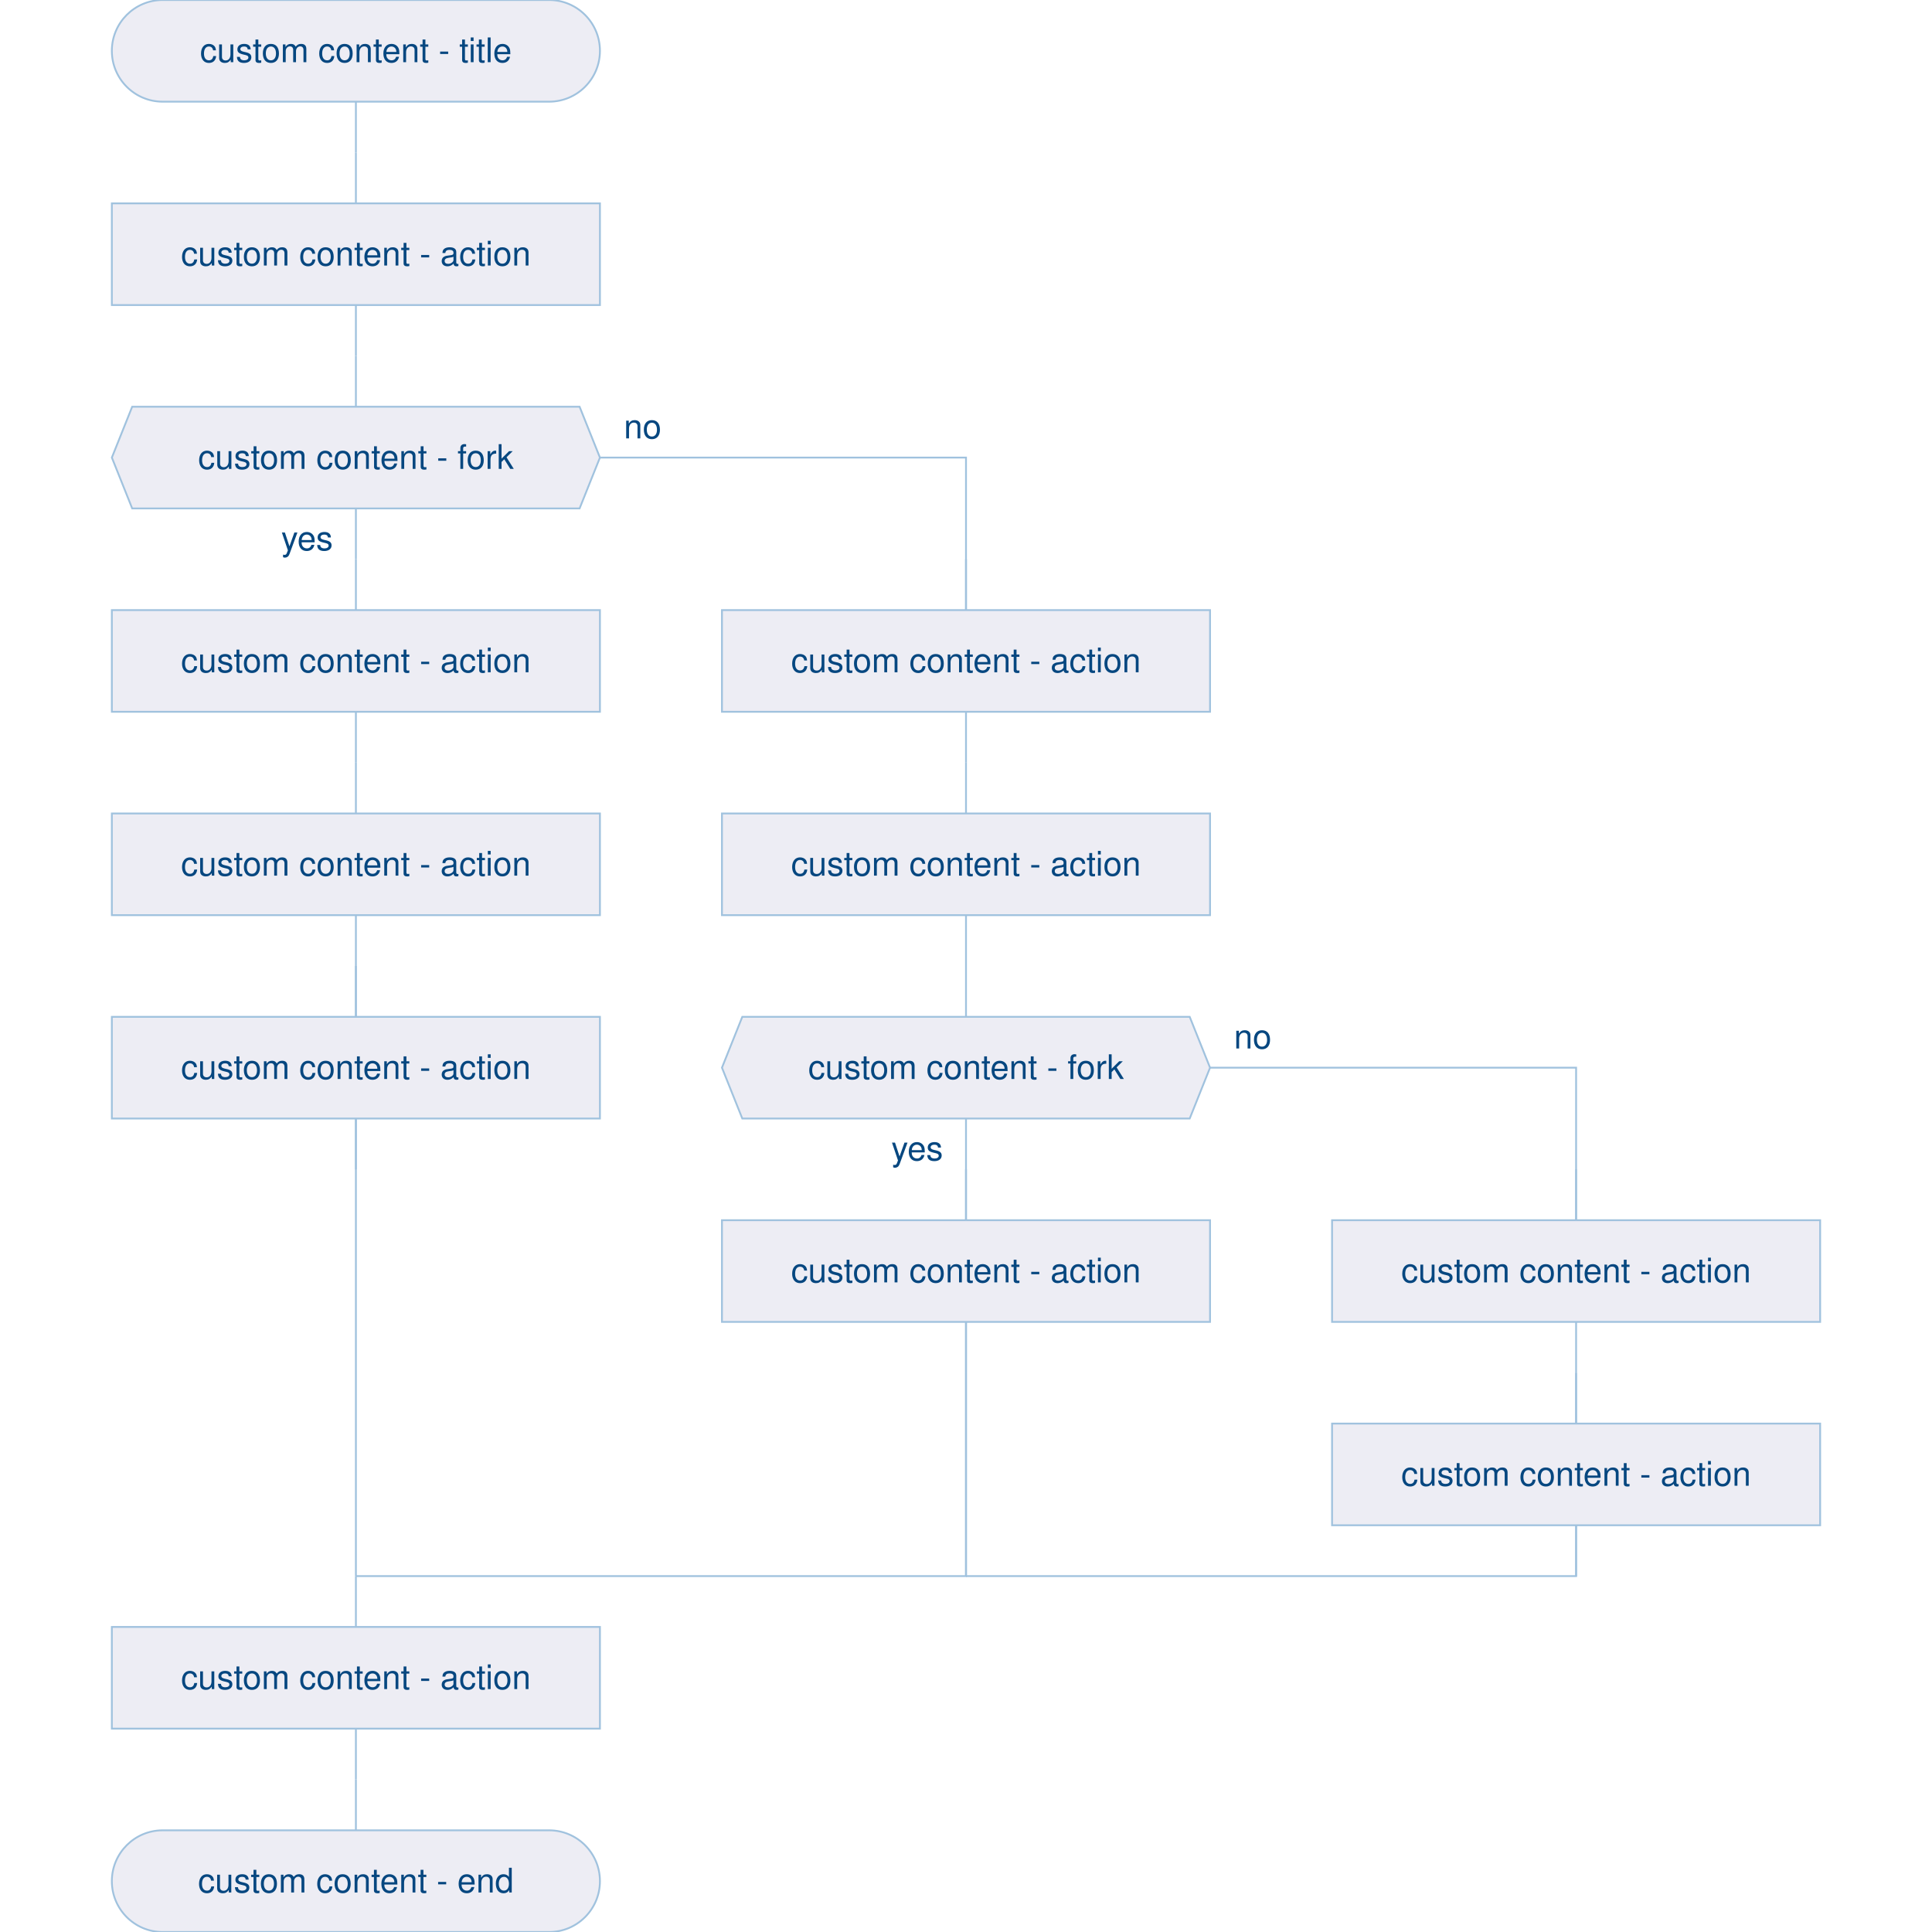
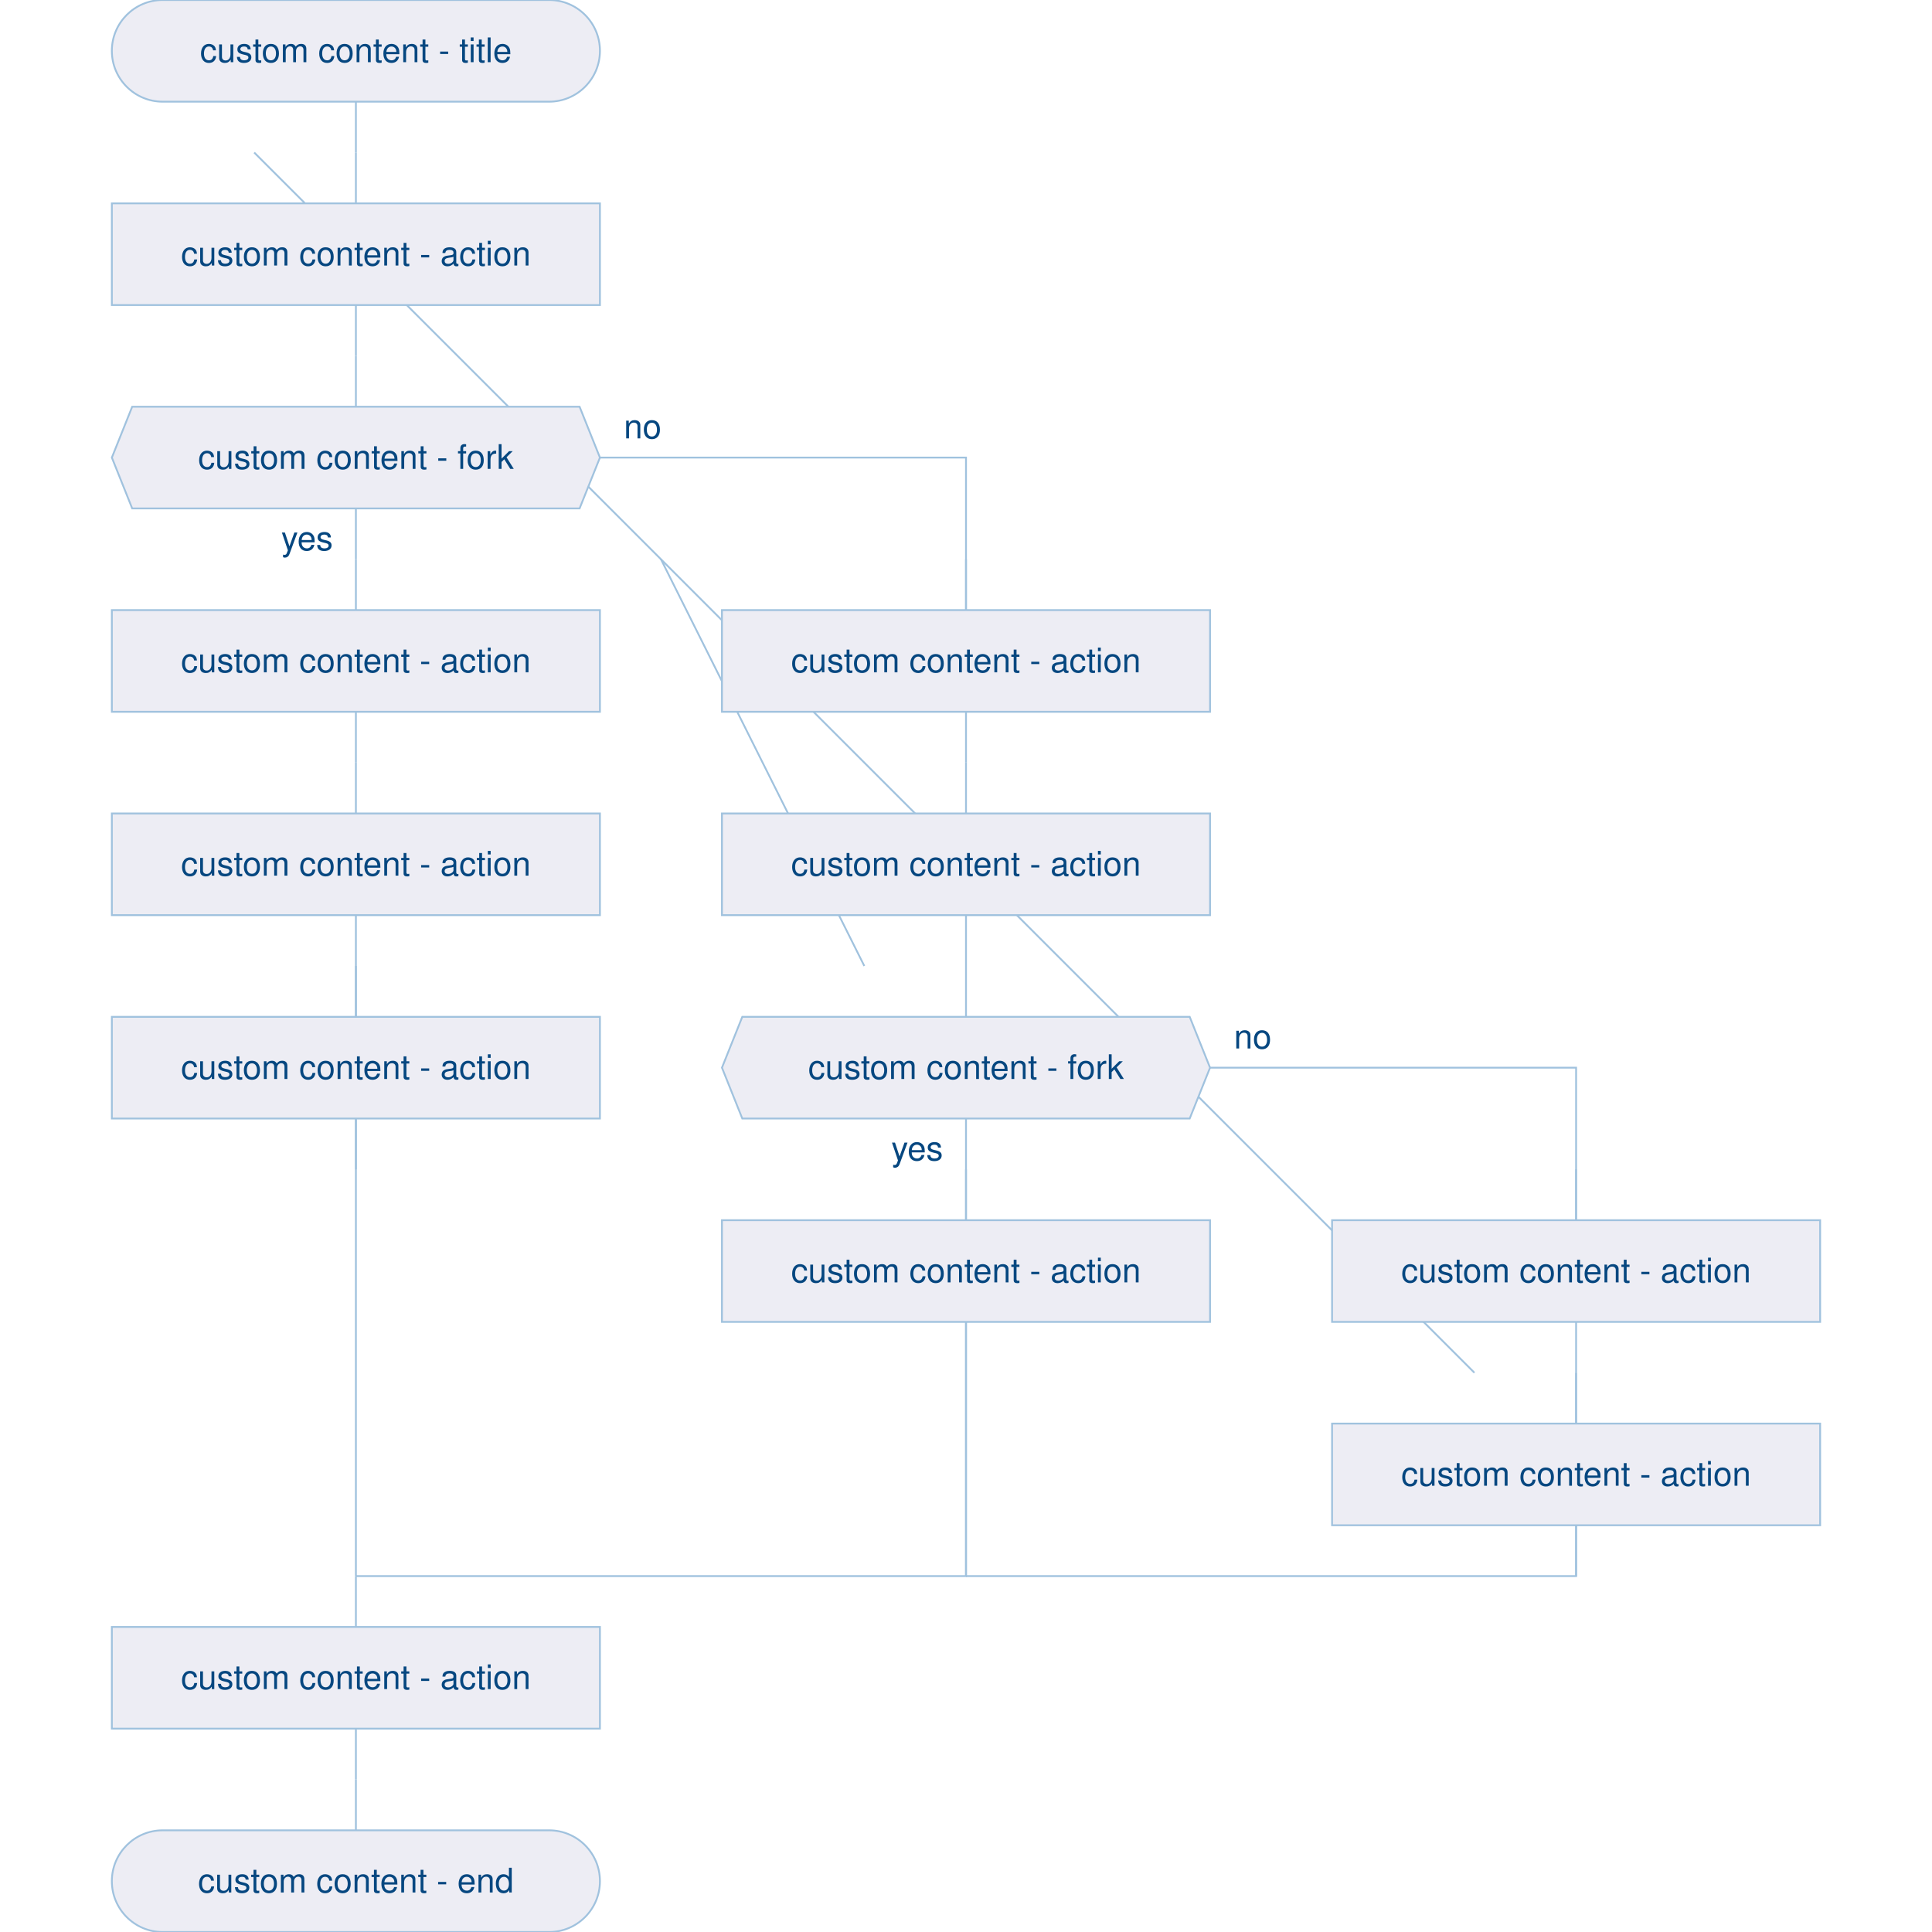
<svg xmlns="http://www.w3.org/2000/svg" font-size="1" viewBox="0.0 0.0 1000.0 1000.0" stroke="rgb(0,0,0)" width="1000" stroke-opacity="1" height="1000" version="1.1">
  <defs />
+   <g stroke-linejoin="miter" fill-opacity="0.0" fill="rgb(0,0,0)" stroke="rgb(160,194,222)" stroke-linecap="butt" stroke-miterlimit="10.0" stroke-opacity="1.0" stroke-width="0.94">
+     <path d="M 342.105,289.474 l 105.263,210.526 " />
+   </g>
+   <g stroke-linejoin="miter" fill-opacity="0.0" fill="rgb(0,0,0)" stroke="rgb(160,194,222)" stroke-linecap="butt" stroke-miterlimit="10.0" stroke-opacity="1.0" stroke-width="0.94">
+     <path d="M 131.579,78.947 l 631.579,631.579 " />
+   </g>
  <g stroke-linejoin="miter" fill-opacity="1.0" fill="rgb(237,237,244)" stroke="rgb(160,194,222)" stroke-linecap="butt" stroke-miterlimit="10.0" stroke-opacity="1.0" stroke-width="0.94">
    <path d="M 310.526,973.684 h 0 c 0,-14.534 -11.782,-26.316 -26.316 -26.316h -200 c -14.534,-0 -26.316,11.782 -26.316 26.316h 0 c -0,14.534 11.782,26.316 26.316 26.316h 200 c 14.534,0 26.316,-11.782 26.316 -26.316Z" />
  </g>
  <g stroke-linejoin="miter" fill-opacity="1.0" font-size="17.544px" fill="rgb(6,71,128)" stroke="rgb(0,0,0)" font-weight="300" font-family="helvetica" stroke-linecap="butt" stroke-miterlimit="10.0" stroke-opacity="1.0" stroke-width="3.761">
    <text transform="matrix(1,0,0,1,184.2105,973.6842)" stroke="none" dominant-baseline="middle" text-anchor="middle">custom content - end</text>
  </g>
  <g stroke-linejoin="miter" fill-opacity="0.0" fill="rgb(0,0,0)" stroke="rgb(160,194,222)" stroke-linecap="butt" stroke-miterlimit="10.0" stroke-opacity="1.0" stroke-width="0.94">
    <path d="M 184.21,921.053 v 26.316 " />
  </g>
  <g stroke-linejoin="miter" fill-opacity="1.0" fill="rgb(237,237,244)" stroke="rgb(160,194,222)" stroke-linecap="butt" stroke-miterlimit="10.0" stroke-opacity="1.0" stroke-width="0.94">
    <path d="M 57.895,842.105 h 252.632 v 52.632 h -252.632 v -52.632 Z" />
  </g>
  <g stroke-linejoin="miter" fill-opacity="1.0" font-size="17.544px" fill="rgb(6,71,128)" stroke="rgb(0,0,0)" font-weight="300" font-family="helvetica" stroke-linecap="butt" stroke-miterlimit="10.0" stroke-opacity="1.0" stroke-width="3.761">
    <text transform="matrix(1,0,0,1,184.2105,868.4211)" stroke="none" dominant-baseline="middle" text-anchor="middle">custom content - action</text>
  </g>
  <g stroke-linejoin="miter" fill-opacity="0.0" fill="rgb(0,0,0)" stroke="rgb(160,194,222)" stroke-linecap="butt" stroke-miterlimit="10.0" stroke-opacity="1.0" stroke-width="0.94">
    <path d="M 184.21,894.737 v 26.316 " />
  </g>
  <g stroke-linejoin="miter" fill-opacity="0.0" fill="rgb(0,0,0)" stroke="rgb(160,194,222)" stroke-linecap="butt" stroke-miterlimit="10.0" stroke-opacity="1.0" stroke-width="0.94">
    <path d="M 500,710.526 v 105.263 h -315.789 " />
  </g>
  <g stroke-linejoin="miter" fill-opacity="0.0" fill="rgb(0,0,0)" stroke="rgb(160,194,222)" stroke-linecap="butt" stroke-miterlimit="10.0" stroke-opacity="1.0" stroke-width="0.94">
    <path d="M 815.789,710.526 v 105.263 h -315.789 " />
  </g>
  <g stroke-linejoin="miter" fill-opacity="1.0" fill="rgb(237,237,244)" stroke="rgb(160,194,222)" stroke-linecap="butt" stroke-miterlimit="10.0" stroke-opacity="1.0" stroke-width="0.94">
    <path d="M 689.474,736.842 h 252.632 v 52.632 h -252.632 v -52.632 Z" />
  </g>
  <g stroke-linejoin="miter" fill-opacity="1.0" font-size="17.544px" fill="rgb(6,71,128)" stroke="rgb(0,0,0)" font-weight="300" font-family="helvetica" stroke-linecap="butt" stroke-miterlimit="10.0" stroke-opacity="1.0" stroke-width="3.761">
    <text transform="matrix(1,0,0,1,815.7895,763.1579)" stroke="none" dominant-baseline="middle" text-anchor="middle">custom content - action</text>
  </g>
  <g stroke-linejoin="miter" fill-opacity="0.0" fill="rgb(0,0,0)" stroke="rgb(160,194,222)" stroke-linecap="butt" stroke-miterlimit="10.0" stroke-opacity="1.0" stroke-width="0.94">
    <path d="M 815.789,789.474 v 26.316 " />
  </g>
  <g stroke-linejoin="miter" fill-opacity="1.0" fill="rgb(237,237,244)" stroke="rgb(160,194,222)" stroke-linecap="butt" stroke-miterlimit="10.0" stroke-opacity="1.0" stroke-width="0.94">
    <path d="M 689.474,631.579 h 252.632 v 52.632 h -252.632 v -52.632 Z" />
  </g>
  <g stroke-linejoin="miter" fill-opacity="1.0" font-size="17.544px" fill="rgb(6,71,128)" stroke="rgb(0,0,0)" font-weight="300" font-family="helvetica" stroke-linecap="butt" stroke-miterlimit="10.0" stroke-opacity="1.0" stroke-width="3.761">
    <text transform="matrix(1,0,0,1,815.7895,657.8947)" stroke="none" dominant-baseline="middle" text-anchor="middle">custom content - action</text>
  </g>
  <g stroke-linejoin="miter" fill-opacity="0.0" fill="rgb(0,0,0)" stroke="rgb(160,194,222)" stroke-linecap="butt" stroke-miterlimit="10.0" stroke-opacity="1.0" stroke-width="0.94">
    <path d="M 815.789,684.211 v 26.316 " />
  </g>
  <g stroke-linejoin="miter" fill-opacity="0.0" fill="rgb(0,0,0)" stroke="rgb(160,194,222)" stroke-linecap="butt" stroke-miterlimit="10.0" stroke-opacity="1.0" stroke-width="0.94">
    <path d="M 815.789,605.263 v 26.316 " />
  </g>
  <g stroke-linejoin="miter" fill-opacity="0.0" fill="rgb(0,0,0)" stroke="rgb(160,194,222)" stroke-linecap="butt" stroke-miterlimit="10.0" stroke-opacity="1.0" stroke-width="0.94">
    <path d="M 815.789,710.526 v 26.316 " />
  </g>
  <g stroke-linejoin="miter" fill-opacity="0.0" fill="rgb(0,0,0)" stroke="rgb(160,194,222)" stroke-linecap="butt" stroke-miterlimit="10.0" stroke-opacity="1.0" stroke-width="0.94">
    <path d="M 626.316,552.632 h 189.474 v 78.947 " />
  </g>
  <g stroke-linejoin="miter" fill-opacity="0.0" fill="rgb(0,0,0)" stroke="rgb(160,194,222)" stroke-linecap="butt" stroke-miterlimit="10.0" stroke-opacity="1.0" stroke-width="0.94">
    <path d="M 500,605.263 v 210.526 " />
  </g>
  <g stroke-linejoin="miter" fill-opacity="1.0" fill="rgb(237,237,244)" stroke="rgb(160,194,222)" stroke-linecap="butt" stroke-miterlimit="10.0" stroke-opacity="1.0" stroke-width="0.94">
    <path d="M 373.684,631.579 h 252.632 v 52.632 h -252.632 v -52.632 Z" />
  </g>
  <g stroke-linejoin="miter" fill-opacity="1.0" font-size="17.544px" fill="rgb(6,71,128)" stroke="rgb(0,0,0)" font-weight="300" font-family="helvetica" stroke-linecap="butt" stroke-miterlimit="10.0" stroke-opacity="1.0" stroke-width="3.761">
    <text transform="matrix(1,0,0,1,500,657.8947)" stroke="none" dominant-baseline="middle" text-anchor="middle">custom content - action</text>
  </g>
  <g stroke-linejoin="miter" fill-opacity="0.0" fill="rgb(0,0,0)" stroke="rgb(160,194,222)" stroke-linecap="butt" stroke-miterlimit="10.0" stroke-opacity="1.0" stroke-width="0.94">
    <path d="M 500,684.211 v 26.316 " />
  </g>
  <g stroke-linejoin="miter" fill-opacity="0.0" fill="rgb(0,0,0)" stroke="rgb(160,194,222)" stroke-linecap="butt" stroke-miterlimit="10.0" stroke-opacity="1.0" stroke-width="0.94">
    <path d="M 500,605.263 v 26.316 " />
  </g>
  <g stroke-linejoin="miter" fill-opacity="1.0" font-size="17.544px" fill="rgb(6,71,128)" stroke="rgb(0,0,0)" font-weight="300" font-family="helvetica" stroke-linecap="butt" stroke-miterlimit="10.0" stroke-opacity="1.0" stroke-width="3.761">
    <text transform="matrix(1,0,0,1,474.7368,594.7368)" stroke="none" dominant-baseline="middle" text-anchor="middle">yes</text>
  </g>
  <g stroke-linejoin="miter" fill-opacity="1.0" font-size="17.544px" fill="rgb(6,71,128)" stroke="rgb(0,0,0)" font-weight="300" font-family="helvetica" stroke-linecap="butt" stroke-miterlimit="10.0" stroke-opacity="1.0" stroke-width="3.761">
    <text transform="matrix(1,0,0,1,648.4211,536.8421)" stroke="none" dominant-baseline="middle" text-anchor="middle">no</text>
  </g>
  <g stroke-linejoin="miter" fill-opacity="1.0" fill="rgb(237,237,244)" stroke="rgb(160,194,222)" stroke-linecap="butt" stroke-miterlimit="10.0" stroke-opacity="1.0" stroke-width="0.94">
    <path d="M 384.211,526.316 h 231.579 l 10.526,26.316 l -10.526,26.316 h -231.579 l -10.526,-26.316 l 10.526,-26.316 Z" />
  </g>
  <g stroke-linejoin="miter" fill-opacity="1.0" font-size="17.544px" fill="rgb(6,71,128)" stroke="rgb(0,0,0)" font-weight="300" font-family="helvetica" stroke-linecap="butt" stroke-miterlimit="10.0" stroke-opacity="1.0" stroke-width="3.761">
    <text transform="matrix(1,0,0,1,500,552.6316)" stroke="none" dominant-baseline="middle" text-anchor="middle">custom content - fork</text>
  </g>
  <g stroke-linejoin="miter" fill-opacity="0.0" fill="rgb(0,0,0)" stroke="rgb(160,194,222)" stroke-linecap="butt" stroke-miterlimit="10.0" stroke-opacity="1.0" stroke-width="0.94">
    <path d="M 500,578.947 v 26.316 " />
  </g>
  <g stroke-linejoin="miter" fill-opacity="1.0" fill="rgb(237,237,244)" stroke="rgb(160,194,222)" stroke-linecap="butt" stroke-miterlimit="10.0" stroke-opacity="1.0" stroke-width="0.94">
    <path d="M 373.684,421.053 h 252.632 v 52.632 h -252.632 v -52.632 Z" />
  </g>
  <g stroke-linejoin="miter" fill-opacity="1.0" font-size="17.544px" fill="rgb(6,71,128)" stroke="rgb(0,0,0)" font-weight="300" font-family="helvetica" stroke-linecap="butt" stroke-miterlimit="10.0" stroke-opacity="1.0" stroke-width="3.761">
    <text transform="matrix(1,0,0,1,500,447.3684)" stroke="none" dominant-baseline="middle" text-anchor="middle">custom content - action</text>
  </g>
  <g stroke-linejoin="miter" fill-opacity="0.0" fill="rgb(0,0,0)" stroke="rgb(160,194,222)" stroke-linecap="butt" stroke-miterlimit="10.0" stroke-opacity="1.0" stroke-width="0.94">
    <path d="M 500,473.684 v 26.316 " />
  </g>
  <g stroke-linejoin="miter" fill-opacity="1.0" fill="rgb(237,237,244)" stroke="rgb(160,194,222)" stroke-linecap="butt" stroke-miterlimit="10.0" stroke-opacity="1.0" stroke-width="0.94">
    <path d="M 373.684,315.789 h 252.632 v 52.632 h -252.632 v -52.632 Z" />
  </g>
  <g stroke-linejoin="miter" fill-opacity="1.0" font-size="17.544px" fill="rgb(6,71,128)" stroke="rgb(0,0,0)" font-weight="300" font-family="helvetica" stroke-linecap="butt" stroke-miterlimit="10.0" stroke-opacity="1.0" stroke-width="3.761">
    <text transform="matrix(1,0,0,1,500,342.1053)" stroke="none" dominant-baseline="middle" text-anchor="middle">custom content - action</text>
  </g>
  <g stroke-linejoin="miter" fill-opacity="0.0" fill="rgb(0,0,0)" stroke="rgb(160,194,222)" stroke-linecap="butt" stroke-miterlimit="10.0" stroke-opacity="1.0" stroke-width="0.94">
    <path d="M 500,368.421 v 26.316 " />
  </g>
  <g stroke-linejoin="miter" fill-opacity="0.0" fill="rgb(0,0,0)" stroke="rgb(160,194,222)" stroke-linecap="butt" stroke-miterlimit="10.0" stroke-opacity="1.0" stroke-width="0.94">
    <path d="M 500,289.474 v 26.316 " />
  </g>
  <g stroke-linejoin="miter" fill-opacity="0.0" fill="rgb(0,0,0)" stroke="rgb(160,194,222)" stroke-linecap="butt" stroke-miterlimit="10.0" stroke-opacity="1.0" stroke-width="0.94">
    <path d="M 500,394.737 v 26.316 " />
  </g>
  <g stroke-linejoin="miter" fill-opacity="0.0" fill="rgb(0,0,0)" stroke="rgb(160,194,222)" stroke-linecap="butt" stroke-miterlimit="10.0" stroke-opacity="1.0" stroke-width="0.94">
    <path d="M 500,500 v 26.316 " />
  </g>
  <g stroke-linejoin="miter" fill-opacity="0.0" fill="rgb(0,0,0)" stroke="rgb(160,194,222)" stroke-linecap="butt" stroke-miterlimit="10.0" stroke-opacity="1.0" stroke-width="0.94">
    <path d="M 310.526,236.842 h 189.474 v 78.947 " />
  </g>
  <g stroke-linejoin="miter" fill-opacity="0.0" fill="rgb(0,0,0)" stroke="rgb(160,194,222)" stroke-linecap="butt" stroke-miterlimit="10.0" stroke-opacity="1.0" stroke-width="0.94">
    <path d="M 184.21,500 v 315.789 " />
  </g>
  <g stroke-linejoin="miter" fill-opacity="1.0" fill="rgb(237,237,244)" stroke="rgb(160,194,222)" stroke-linecap="butt" stroke-miterlimit="10.0" stroke-opacity="1.0" stroke-width="0.94">
    <path d="M 57.895,526.316 h 252.632 v 52.632 h -252.632 v -52.632 Z" />
  </g>
  <g stroke-linejoin="miter" fill-opacity="1.0" font-size="17.544px" fill="rgb(6,71,128)" stroke="rgb(0,0,0)" font-weight="300" font-family="helvetica" stroke-linecap="butt" stroke-miterlimit="10.0" stroke-opacity="1.0" stroke-width="3.761">
    <text transform="matrix(1,0,0,1,184.2105,552.6316)" stroke="none" dominant-baseline="middle" text-anchor="middle">custom content - action</text>
  </g>
  <g stroke-linejoin="miter" fill-opacity="0.0" fill="rgb(0,0,0)" stroke="rgb(160,194,222)" stroke-linecap="butt" stroke-miterlimit="10.0" stroke-opacity="1.0" stroke-width="0.94">
    <path d="M 184.21,578.947 v 26.316 " />
  </g>
  <g stroke-linejoin="miter" fill-opacity="1.0" fill="rgb(237,237,244)" stroke="rgb(160,194,222)" stroke-linecap="butt" stroke-miterlimit="10.0" stroke-opacity="1.0" stroke-width="0.94">
    <path d="M 57.895,421.053 h 252.632 v 52.632 h -252.632 v -52.632 Z" />
  </g>
  <g stroke-linejoin="miter" fill-opacity="1.0" font-size="17.544px" fill="rgb(6,71,128)" stroke="rgb(0,0,0)" font-weight="300" font-family="helvetica" stroke-linecap="butt" stroke-miterlimit="10.0" stroke-opacity="1.0" stroke-width="3.761">
    <text transform="matrix(1,0,0,1,184.2105,447.3684)" stroke="none" dominant-baseline="middle" text-anchor="middle">custom content - action</text>
  </g>
  <g stroke-linejoin="miter" fill-opacity="0.0" fill="rgb(0,0,0)" stroke="rgb(160,194,222)" stroke-linecap="butt" stroke-miterlimit="10.0" stroke-opacity="1.0" stroke-width="0.94">
    <path d="M 184.21,473.684 v 26.316 " />
  </g>
  <g stroke-linejoin="miter" fill-opacity="1.0" fill="rgb(237,237,244)" stroke="rgb(160,194,222)" stroke-linecap="butt" stroke-miterlimit="10.0" stroke-opacity="1.0" stroke-width="0.94">
    <path d="M 57.895,315.789 h 252.632 v 52.632 h -252.632 v -52.632 Z" />
  </g>
  <g stroke-linejoin="miter" fill-opacity="1.0" font-size="17.544px" fill="rgb(6,71,128)" stroke="rgb(0,0,0)" font-weight="300" font-family="helvetica" stroke-linecap="butt" stroke-miterlimit="10.0" stroke-opacity="1.0" stroke-width="3.761">
    <text transform="matrix(1,0,0,1,184.2105,342.1053)" stroke="none" dominant-baseline="middle" text-anchor="middle">custom content - action</text>
  </g>
  <g stroke-linejoin="miter" fill-opacity="0.0" fill="rgb(0,0,0)" stroke="rgb(160,194,222)" stroke-linecap="butt" stroke-miterlimit="10.0" stroke-opacity="1.0" stroke-width="0.94">
    <path d="M 184.21,368.421 v 26.316 " />
  </g>
  <g stroke-linejoin="miter" fill-opacity="0.0" fill="rgb(0,0,0)" stroke="rgb(160,194,222)" stroke-linecap="butt" stroke-miterlimit="10.0" stroke-opacity="1.0" stroke-width="0.94">
    <path d="M 184.21,289.474 v 26.316 " />
  </g>
  <g stroke-linejoin="miter" fill-opacity="0.0" fill="rgb(0,0,0)" stroke="rgb(160,194,222)" stroke-linecap="butt" stroke-miterlimit="10.0" stroke-opacity="1.0" stroke-width="0.94">
    <path d="M 184.21,394.737 v 26.316 " />
  </g>
  <g stroke-linejoin="miter" fill-opacity="0.0" fill="rgb(0,0,0)" stroke="rgb(160,194,222)" stroke-linecap="butt" stroke-miterlimit="10.0" stroke-opacity="1.0" stroke-width="0.94">
    <path d="M 184.21,500 v 26.316 " />
  </g>
  <g stroke-linejoin="miter" fill-opacity="1.0" font-size="17.544px" fill="rgb(6,71,128)" stroke="rgb(0,0,0)" font-weight="300" font-family="helvetica" stroke-linecap="butt" stroke-miterlimit="10.0" stroke-opacity="1.0" stroke-width="3.761">
    <text transform="matrix(1,0,0,1,158.9474,278.9474)" stroke="none" dominant-baseline="middle" text-anchor="middle">yes</text>
  </g>
  <g stroke-linejoin="miter" fill-opacity="1.0" font-size="17.544px" fill="rgb(6,71,128)" stroke="rgb(0,0,0)" font-weight="300" font-family="helvetica" stroke-linecap="butt" stroke-miterlimit="10.0" stroke-opacity="1.0" stroke-width="3.761">
    <text transform="matrix(1,0,0,1,332.6316,221.0526)" stroke="none" dominant-baseline="middle" text-anchor="middle">no</text>
  </g>
  <g stroke-linejoin="miter" fill-opacity="1.0" fill="rgb(237,237,244)" stroke="rgb(160,194,222)" stroke-linecap="butt" stroke-miterlimit="10.0" stroke-opacity="1.0" stroke-width="0.94">
    <path d="M 68.421,210.526 h 231.579 l 10.526,26.316 l -10.526,26.316 h -231.579 l -10.526,-26.316 l 10.526,-26.316 Z" />
  </g>
  <g stroke-linejoin="miter" fill-opacity="1.0" font-size="17.544px" fill="rgb(6,71,128)" stroke="rgb(0,0,0)" font-weight="300" font-family="helvetica" stroke-linecap="butt" stroke-miterlimit="10.0" stroke-opacity="1.0" stroke-width="3.761">
    <text transform="matrix(1,0,0,1,184.2105,236.8421)" stroke="none" dominant-baseline="middle" text-anchor="middle">custom content - fork</text>
  </g>
  <g stroke-linejoin="miter" fill-opacity="0.0" fill="rgb(0,0,0)" stroke="rgb(160,194,222)" stroke-linecap="butt" stroke-miterlimit="10.0" stroke-opacity="1.0" stroke-width="0.94">
    <path d="M 184.21,263.158 v 26.316 " />
  </g>
  <g stroke-linejoin="miter" fill-opacity="1.0" fill="rgb(237,237,244)" stroke="rgb(160,194,222)" stroke-linecap="butt" stroke-miterlimit="10.0" stroke-opacity="1.0" stroke-width="0.94">
    <path d="M 57.895,105.263 h 252.632 v 52.632 h -252.632 v -52.632 Z" />
  </g>
  <g stroke-linejoin="miter" fill-opacity="1.0" font-size="17.544px" fill="rgb(6,71,128)" stroke="rgb(0,0,0)" font-weight="300" font-family="helvetica" stroke-linecap="butt" stroke-miterlimit="10.0" stroke-opacity="1.0" stroke-width="3.761">
    <text transform="matrix(1,0,0,1,184.2105,131.5789)" stroke="none" dominant-baseline="middle" text-anchor="middle">custom content - action</text>
  </g>
  <g stroke-linejoin="miter" fill-opacity="0.0" fill="rgb(0,0,0)" stroke="rgb(160,194,222)" stroke-linecap="butt" stroke-miterlimit="10.0" stroke-opacity="1.0" stroke-width="0.94">
    <path d="M 184.21,157.895 v 26.316 " />
  </g>
  <g stroke-linejoin="miter" fill-opacity="0.0" fill="rgb(0,0,0)" stroke="rgb(160,194,222)" stroke-linecap="butt" stroke-miterlimit="10.0" stroke-opacity="1.0" stroke-width="0.94">
    <path d="M 184.21,78.947 v 26.316 " />
  </g>
  <g stroke-linejoin="miter" fill-opacity="0.0" fill="rgb(0,0,0)" stroke="rgb(160,194,222)" stroke-linecap="butt" stroke-miterlimit="10.0" stroke-opacity="1.0" stroke-width="0.94">
    <path d="M 184.21,184.21 v 26.316 " />
  </g>
  <g stroke-linejoin="miter" fill-opacity="0.0" fill="rgb(0,0,0)" stroke="rgb(160,194,222)" stroke-linecap="butt" stroke-miterlimit="10.0" stroke-opacity="1.0" stroke-width="0.94">
    <path d="M 184.21,815.789 v 26.316 " />
  </g>
  <g stroke-linejoin="miter" fill-opacity="0.0" fill="rgb(0,0,0)" stroke="rgb(160,194,222)" stroke-linecap="butt" stroke-miterlimit="10.0" stroke-opacity="1.0" stroke-width="0.94">
    <path d="M 184.21,52.632 v 26.316 " />
  </g>
  <g stroke-linejoin="miter" fill-opacity="1.0" fill="rgb(237,237,244)" stroke="rgb(160,194,222)" stroke-linecap="butt" stroke-miterlimit="10.0" stroke-opacity="1.0" stroke-width="0.94">
    <path d="M 310.526,26.316 h 0 c 0,-14.534 -11.782,-26.316 -26.316 -26.316h -200 c -14.534,-0 -26.316,11.782 -26.316 26.316h 0 c -0,14.534 11.782,26.316 26.316 26.316h 200 c 14.534,0 26.316,-11.782 26.316 -26.316Z" />
  </g>
  <g stroke-linejoin="miter" fill-opacity="1.0" font-size="17.544px" fill="rgb(6,71,128)" stroke="rgb(0,0,0)" font-weight="300" font-family="helvetica" stroke-linecap="butt" stroke-miterlimit="10.0" stroke-opacity="1.0" stroke-width="3.761">
    <text transform="matrix(1,0,0,1,184.2105,26.3158)" stroke="none" dominant-baseline="middle" text-anchor="middle">custom content - title</text>
  </g>
</svg>
